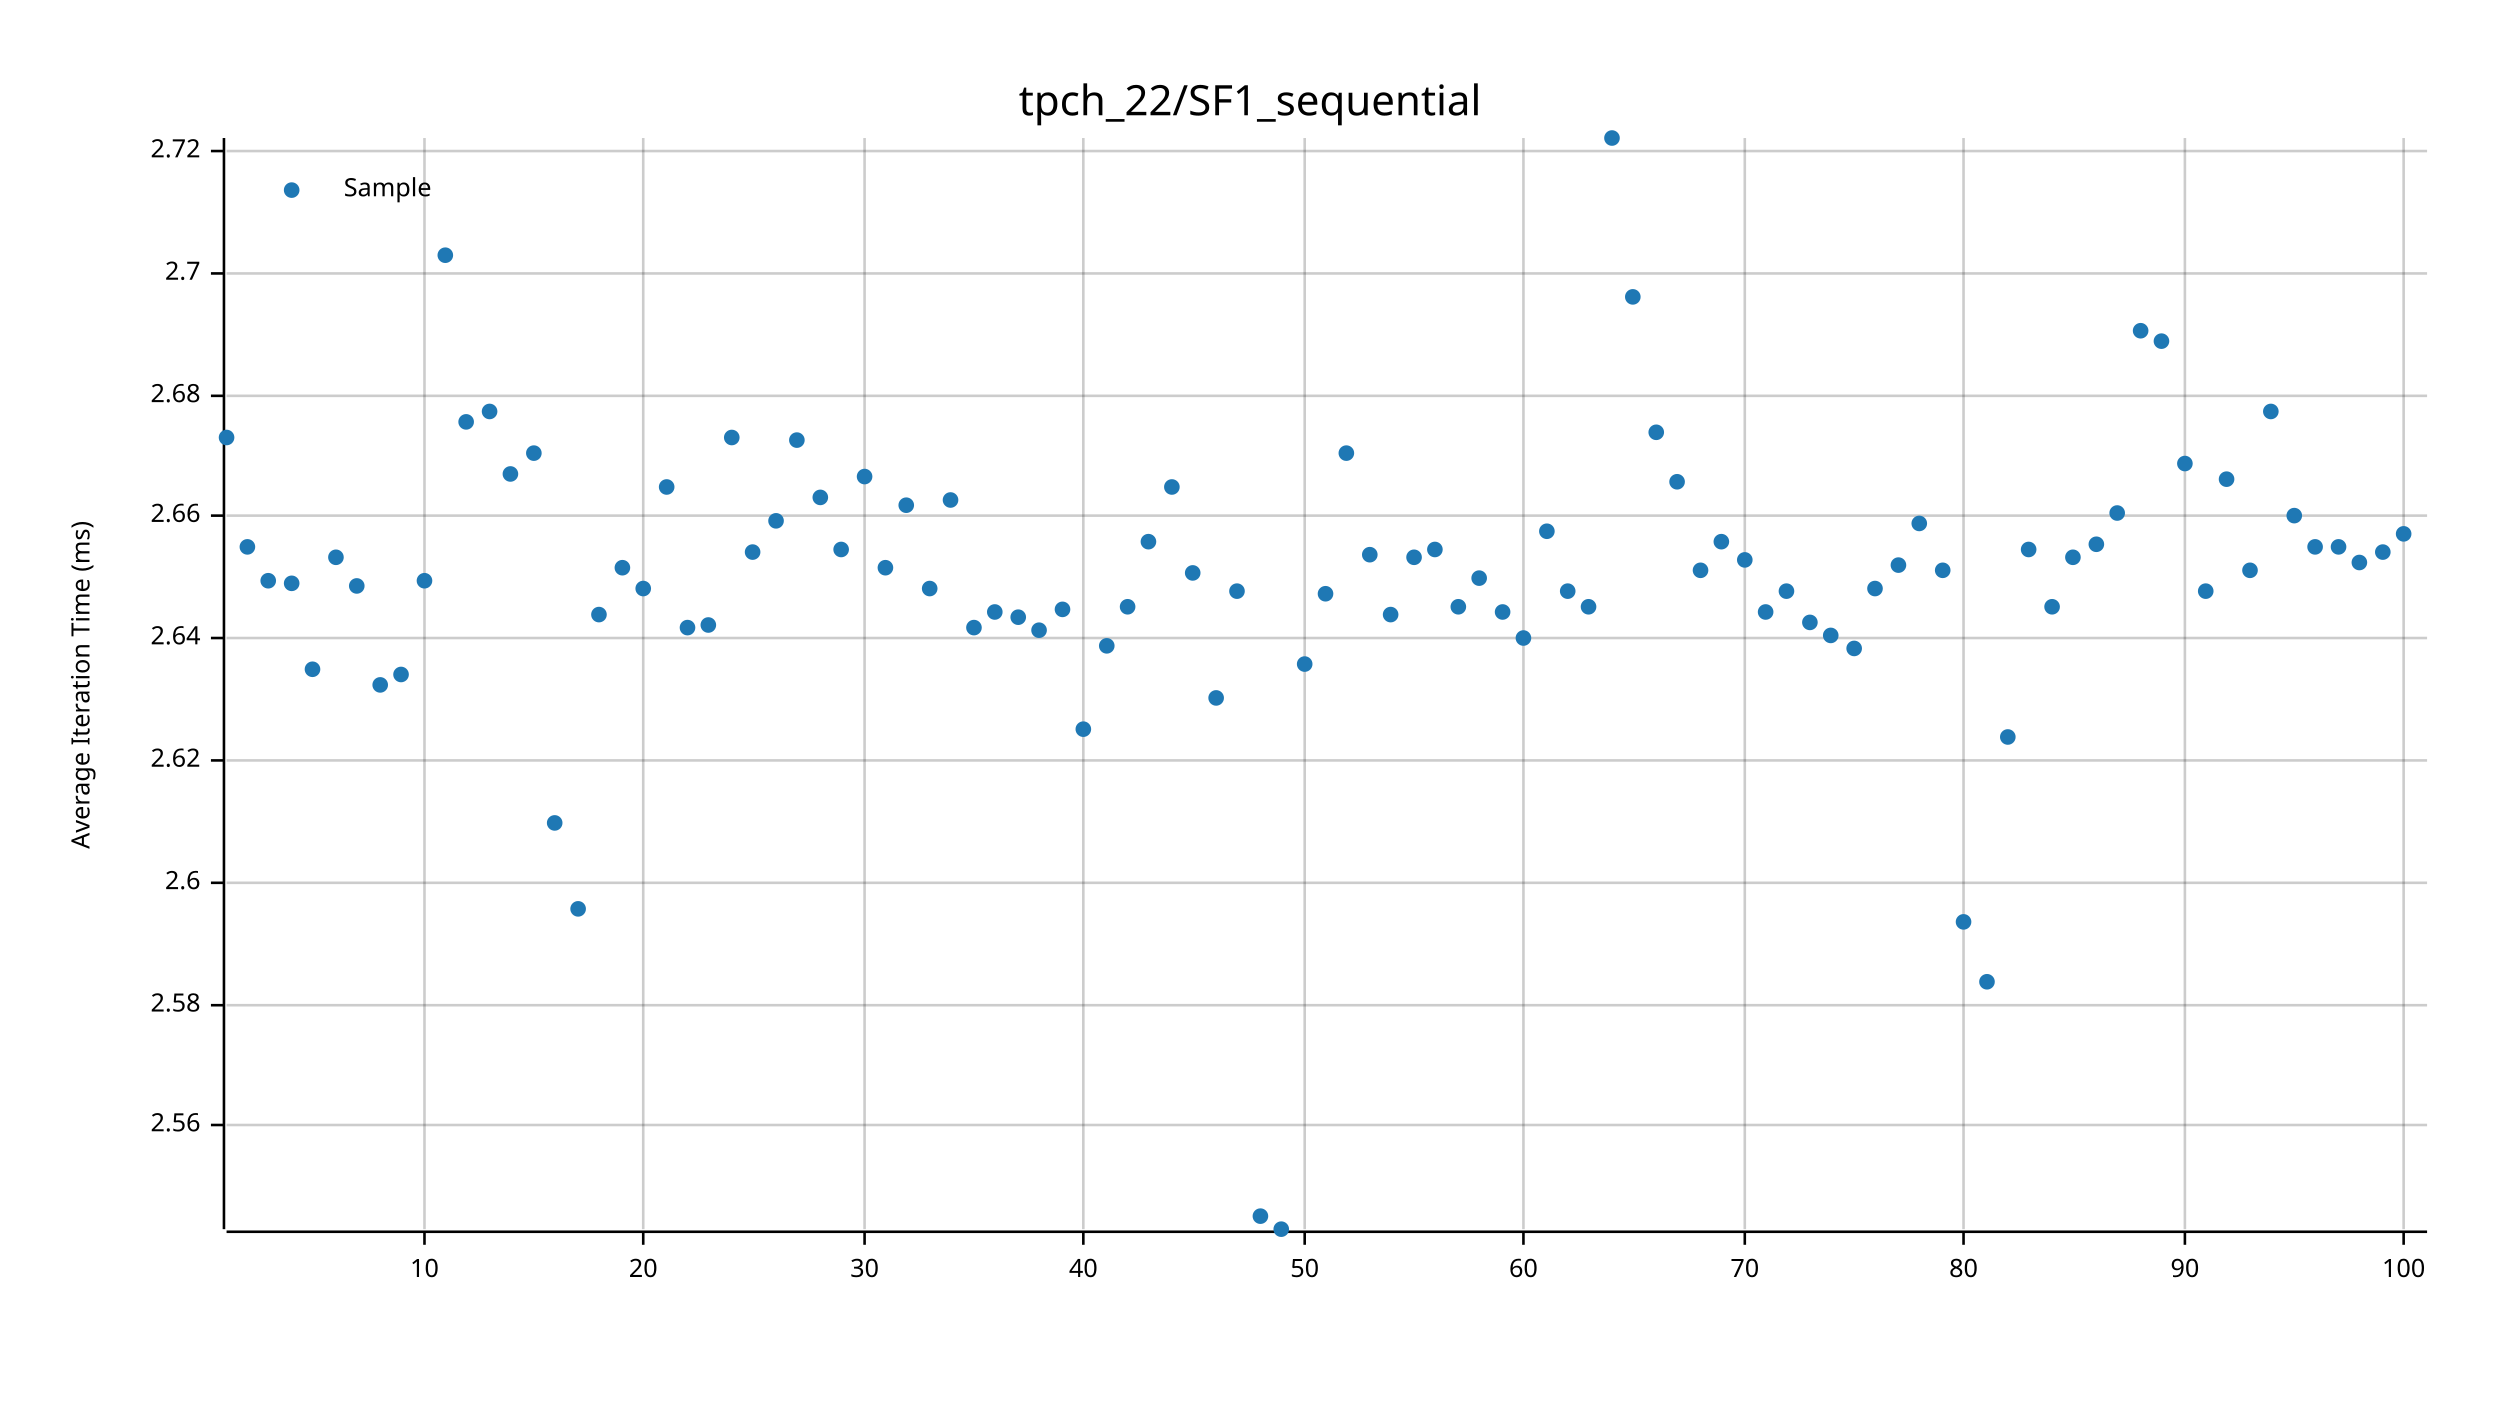
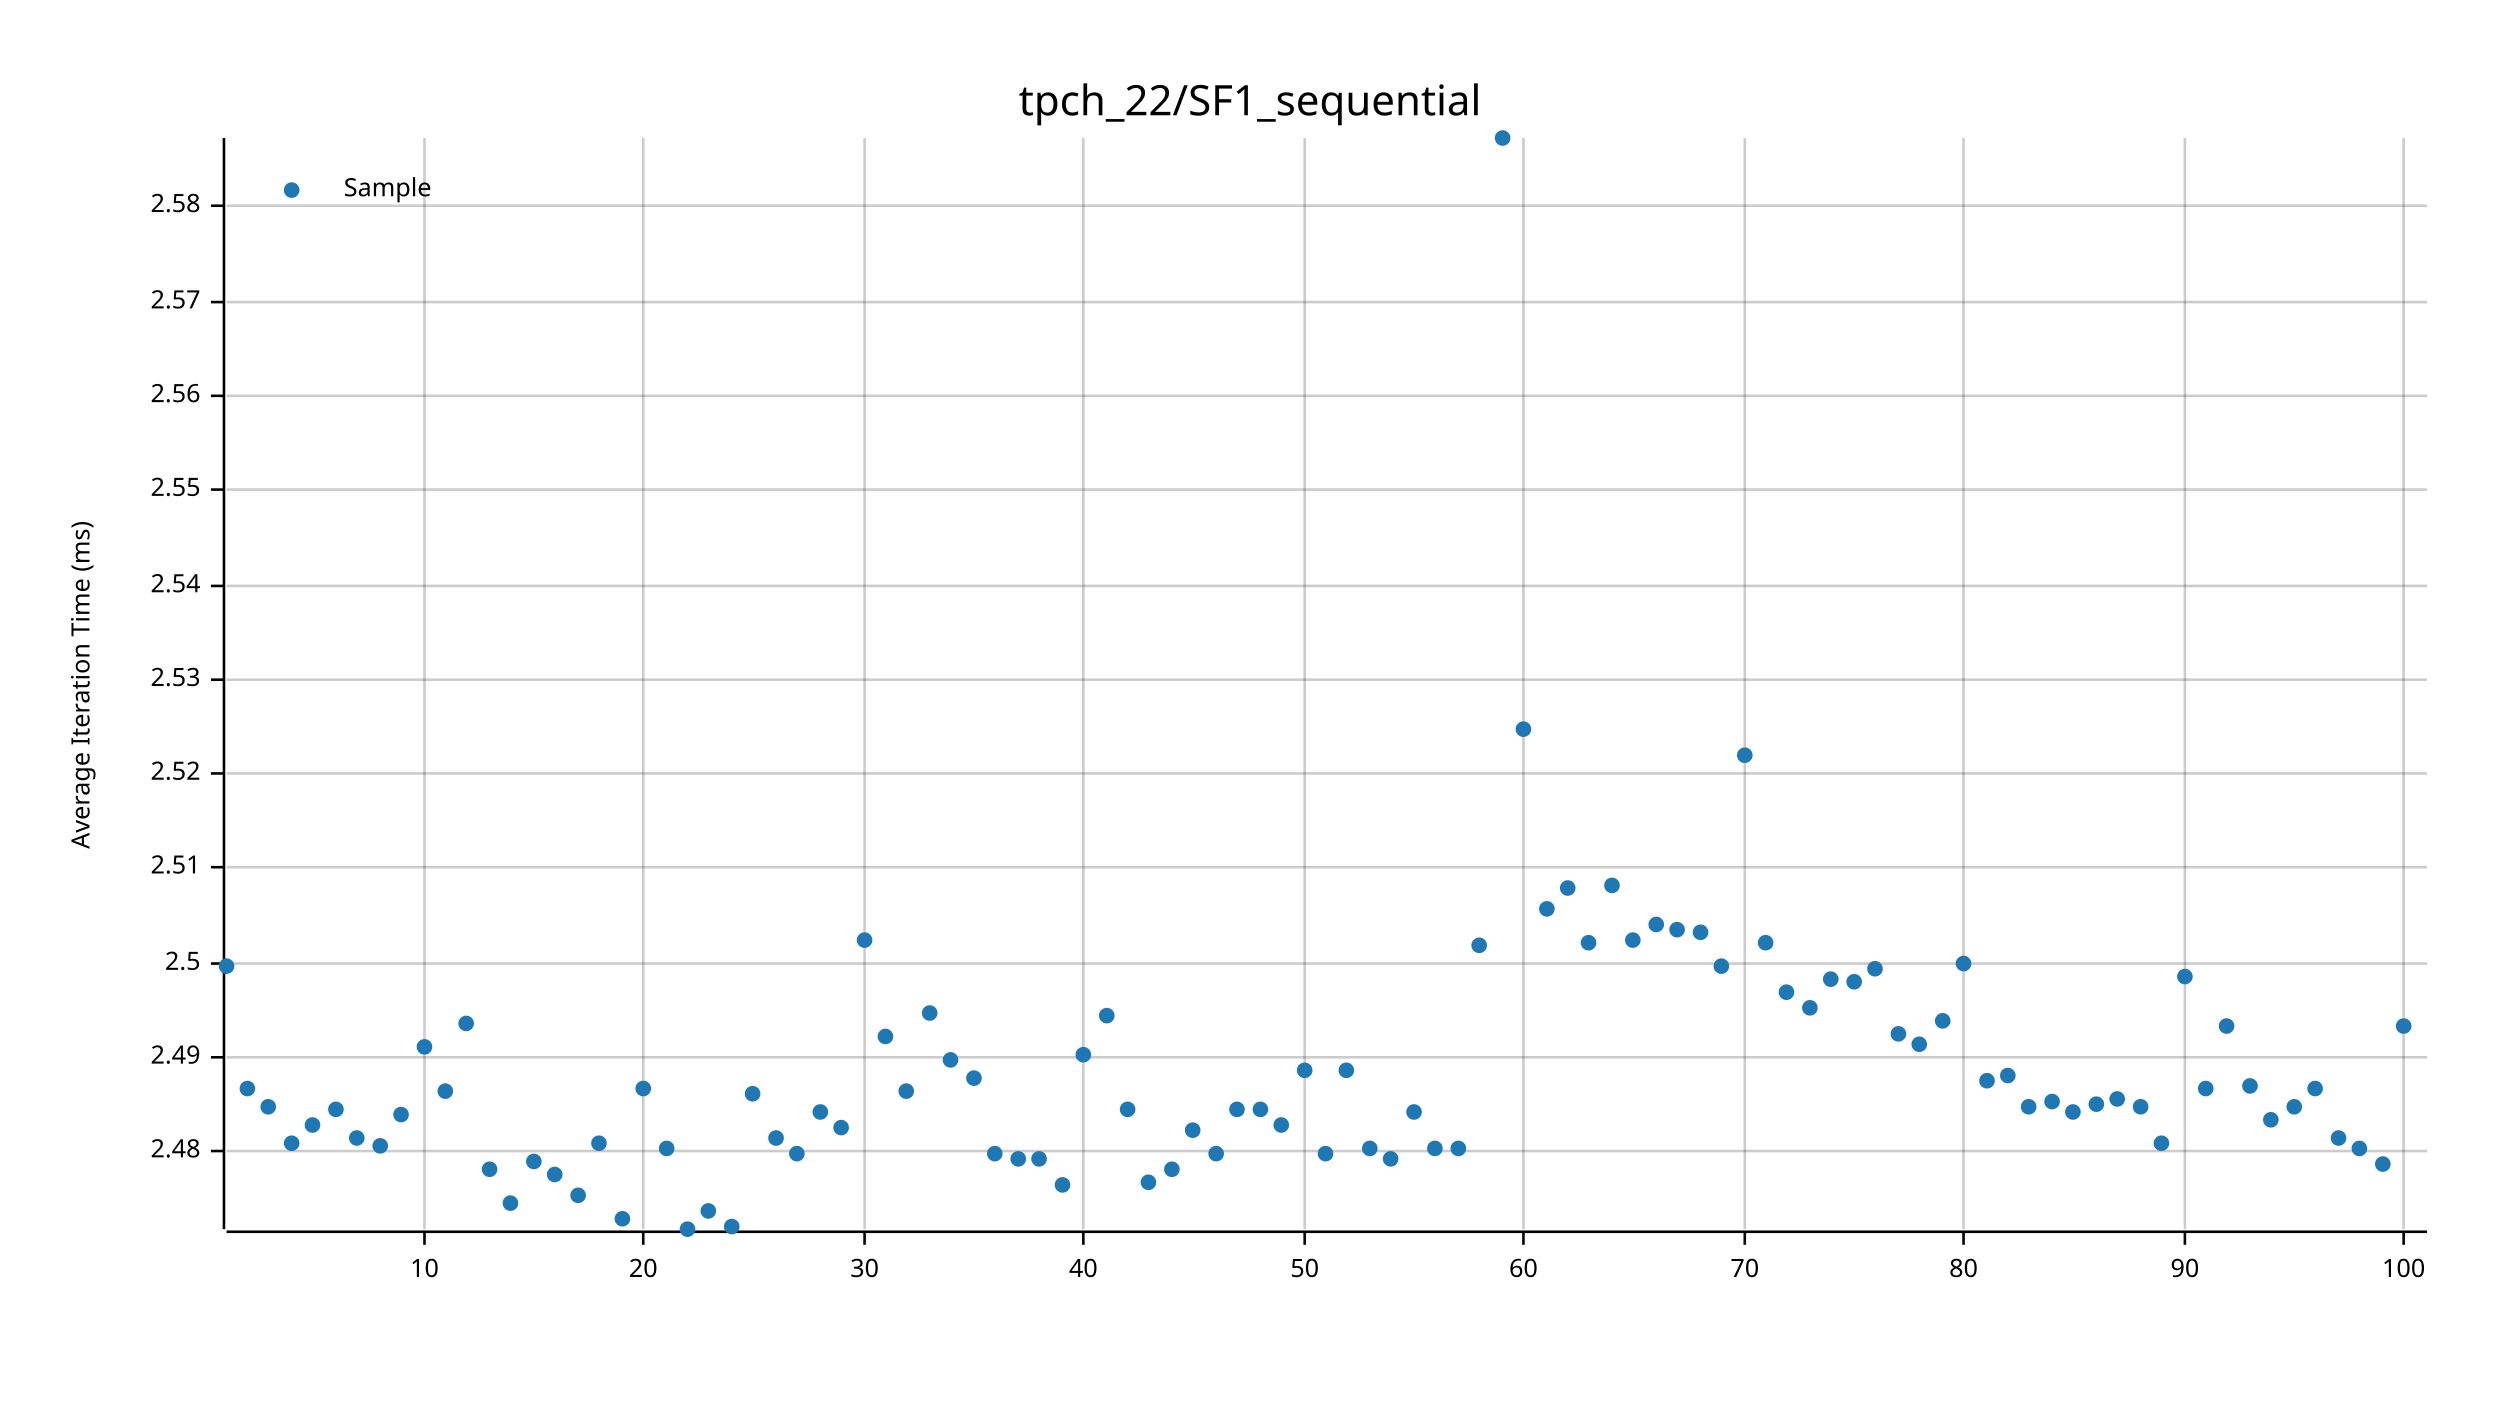
<svg xmlns="http://www.w3.org/2000/svg" width="960" height="540" viewBox="0 0 960 540">
  <text x="480" y="32" dy="0.76em" text-anchor="middle" font-family="sans-serif" font-size="16.129" opacity="1" fill="#000000">
tpch_22/SF1_sequential
</text>
  <text x="27" y="263" dy="0.76em" text-anchor="middle" font-family="sans-serif" font-size="9.677" opacity="1" fill="#000000" transform="rotate(270, 27, 263)">
Average Iteration Time (ms)
</text>
  <line opacity="0.2" stroke="#000000" stroke-width="1" x1="163" y1="472" x2="163" y2="53" />
  <line opacity="0.2" stroke="#000000" stroke-width="1" x1="247" y1="472" x2="247" y2="53" />
  <line opacity="0.2" stroke="#000000" stroke-width="1" x1="332" y1="472" x2="332" y2="53" />
  <line opacity="0.2" stroke="#000000" stroke-width="1" x1="416" y1="472" x2="416" y2="53" />
  <line opacity="0.2" stroke="#000000" stroke-width="1" x1="501" y1="472" x2="501" y2="53" />
  <line opacity="0.2" stroke="#000000" stroke-width="1" x1="585" y1="472" x2="585" y2="53" />
  <line opacity="0.2" stroke="#000000" stroke-width="1" x1="670" y1="472" x2="670" y2="53" />
  <line opacity="0.2" stroke="#000000" stroke-width="1" x1="754" y1="472" x2="754" y2="53" />
  <line opacity="0.2" stroke="#000000" stroke-width="1" x1="839" y1="472" x2="839" y2="53" />
  <line opacity="0.2" stroke="#000000" stroke-width="1" x1="923" y1="472" x2="923" y2="53" />
-   <line opacity="0.2" stroke="#000000" stroke-width="1" x1="87" y1="432" x2="932" y2="432" />
-   <line opacity="0.2" stroke="#000000" stroke-width="1" x1="87" y1="386" x2="932" y2="386" />
-   <line opacity="0.2" stroke="#000000" stroke-width="1" x1="87" y1="339" x2="932" y2="339" />
-   <line opacity="0.2" stroke="#000000" stroke-width="1" x1="87" y1="292" x2="932" y2="292" />
-   <line opacity="0.2" stroke="#000000" stroke-width="1" x1="87" y1="245" x2="932" y2="245" />
-   <line opacity="0.2" stroke="#000000" stroke-width="1" x1="87" y1="198" x2="932" y2="198" />
+   <line opacity="0.2" stroke="#000000" stroke-width="1" x1="87" y1="442" x2="932" y2="442" />
+   <line opacity="0.2" stroke="#000000" stroke-width="1" x1="87" y1="406" x2="932" y2="406" />
+   <line opacity="0.2" stroke="#000000" stroke-width="1" x1="87" y1="370" x2="932" y2="370" />
+   <line opacity="0.2" stroke="#000000" stroke-width="1" x1="87" y1="333" x2="932" y2="333" />
+   <line opacity="0.2" stroke="#000000" stroke-width="1" x1="87" y1="297" x2="932" y2="297" />
+   <line opacity="0.2" stroke="#000000" stroke-width="1" x1="87" y1="261" x2="932" y2="261" />
+   <line opacity="0.2" stroke="#000000" stroke-width="1" x1="87" y1="225" x2="932" y2="225" />
+   <line opacity="0.2" stroke="#000000" stroke-width="1" x1="87" y1="188" x2="932" y2="188" />
  <line opacity="0.2" stroke="#000000" stroke-width="1" x1="87" y1="152" x2="932" y2="152" />
-   <line opacity="0.2" stroke="#000000" stroke-width="1" x1="87" y1="105" x2="932" y2="105" />
-   <line opacity="0.2" stroke="#000000" stroke-width="1" x1="87" y1="58" x2="932" y2="58" />
+   <line opacity="0.2" stroke="#000000" stroke-width="1" x1="87" y1="116" x2="932" y2="116" />
+   <line opacity="0.2" stroke="#000000" stroke-width="1" x1="87" y1="79" x2="932" y2="79" />
  <polyline fill="none" opacity="1" stroke="#000000" stroke-width="1" points="86,53 86,472 " />
-   <text x="77" y="432" dy="0.5ex" text-anchor="end" font-family="sans-serif" font-size="9.677" opacity="1" fill="#000000">
+   <text x="77" y="442" dy="0.5ex" text-anchor="end" font-family="sans-serif" font-size="9.677" opacity="1" fill="#000000">
+ 2.48
+ </text>
+   <polyline fill="none" opacity="1" stroke="#000000" stroke-width="1" points="81,442 86,442 " />
+   <text x="77" y="406" dy="0.5ex" text-anchor="end" font-family="sans-serif" font-size="9.677" opacity="1" fill="#000000">
+ 2.49
+ </text>
+   <polyline fill="none" opacity="1" stroke="#000000" stroke-width="1" points="81,406 86,406 " />
+   <text x="77" y="370" dy="0.5ex" text-anchor="end" font-family="sans-serif" font-size="9.677" opacity="1" fill="#000000">
+ 2.5
+ </text>
+   <polyline fill="none" opacity="1" stroke="#000000" stroke-width="1" points="81,370 86,370 " />
+   <text x="77" y="333" dy="0.5ex" text-anchor="end" font-family="sans-serif" font-size="9.677" opacity="1" fill="#000000">
+ 2.51
+ </text>
+   <polyline fill="none" opacity="1" stroke="#000000" stroke-width="1" points="81,333 86,333 " />
+   <text x="77" y="297" dy="0.5ex" text-anchor="end" font-family="sans-serif" font-size="9.677" opacity="1" fill="#000000">
+ 2.52
+ </text>
+   <polyline fill="none" opacity="1" stroke="#000000" stroke-width="1" points="81,297 86,297 " />
+   <text x="77" y="261" dy="0.5ex" text-anchor="end" font-family="sans-serif" font-size="9.677" opacity="1" fill="#000000">
+ 2.53
+ </text>
+   <polyline fill="none" opacity="1" stroke="#000000" stroke-width="1" points="81,261 86,261 " />
+   <text x="77" y="225" dy="0.5ex" text-anchor="end" font-family="sans-serif" font-size="9.677" opacity="1" fill="#000000">
+ 2.54
+ </text>
+   <polyline fill="none" opacity="1" stroke="#000000" stroke-width="1" points="81,225 86,225 " />
+   <text x="77" y="188" dy="0.5ex" text-anchor="end" font-family="sans-serif" font-size="9.677" opacity="1" fill="#000000">
+ 2.55
+ </text>
+   <polyline fill="none" opacity="1" stroke="#000000" stroke-width="1" points="81,188 86,188 " />
+   <text x="77" y="152" dy="0.5ex" text-anchor="end" font-family="sans-serif" font-size="9.677" opacity="1" fill="#000000">
2.56
</text>
-   <polyline fill="none" opacity="1" stroke="#000000" stroke-width="1" points="81,432 86,432 " />
-   <text x="77" y="386" dy="0.5ex" text-anchor="end" font-family="sans-serif" font-size="9.677" opacity="1" fill="#000000">
+   <polyline fill="none" opacity="1" stroke="#000000" stroke-width="1" points="81,152 86,152 " />
+   <text x="77" y="116" dy="0.5ex" text-anchor="end" font-family="sans-serif" font-size="9.677" opacity="1" fill="#000000">
+ 2.57
+ </text>
+   <polyline fill="none" opacity="1" stroke="#000000" stroke-width="1" points="81,116 86,116 " />
+   <text x="77" y="79" dy="0.5ex" text-anchor="end" font-family="sans-serif" font-size="9.677" opacity="1" fill="#000000">
2.58
</text>
-   <polyline fill="none" opacity="1" stroke="#000000" stroke-width="1" points="81,386 86,386 " />
-   <text x="77" y="339" dy="0.5ex" text-anchor="end" font-family="sans-serif" font-size="9.677" opacity="1" fill="#000000">
- 2.6
- </text>
-   <polyline fill="none" opacity="1" stroke="#000000" stroke-width="1" points="81,339 86,339 " />
-   <text x="77" y="292" dy="0.5ex" text-anchor="end" font-family="sans-serif" font-size="9.677" opacity="1" fill="#000000">
- 2.62
- </text>
-   <polyline fill="none" opacity="1" stroke="#000000" stroke-width="1" points="81,292 86,292 " />
-   <text x="77" y="245" dy="0.5ex" text-anchor="end" font-family="sans-serif" font-size="9.677" opacity="1" fill="#000000">
- 2.64
- </text>
-   <polyline fill="none" opacity="1" stroke="#000000" stroke-width="1" points="81,245 86,245 " />
-   <text x="77" y="198" dy="0.5ex" text-anchor="end" font-family="sans-serif" font-size="9.677" opacity="1" fill="#000000">
- 2.66
- </text>
-   <polyline fill="none" opacity="1" stroke="#000000" stroke-width="1" points="81,198 86,198 " />
-   <text x="77" y="152" dy="0.5ex" text-anchor="end" font-family="sans-serif" font-size="9.677" opacity="1" fill="#000000">
- 2.68
- </text>
-   <polyline fill="none" opacity="1" stroke="#000000" stroke-width="1" points="81,152 86,152 " />
-   <text x="77" y="105" dy="0.5ex" text-anchor="end" font-family="sans-serif" font-size="9.677" opacity="1" fill="#000000">
- 2.7
- </text>
-   <polyline fill="none" opacity="1" stroke="#000000" stroke-width="1" points="81,105 86,105 " />
-   <text x="77" y="58" dy="0.5ex" text-anchor="end" font-family="sans-serif" font-size="9.677" opacity="1" fill="#000000">
- 2.72
- </text>
-   <polyline fill="none" opacity="1" stroke="#000000" stroke-width="1" points="81,58 86,58 " />
+   <polyline fill="none" opacity="1" stroke="#000000" stroke-width="1" points="81,79 86,79 " />
  <polyline fill="none" opacity="1" stroke="#000000" stroke-width="1" points="87,473 932,473 " />
  <text x="163" y="483" dy="0.76em" text-anchor="middle" font-family="sans-serif" font-size="9.677" opacity="1" fill="#000000">
10
</text>
  <polyline fill="none" opacity="1" stroke="#000000" stroke-width="1" points="163,473 163,478 " />
  <text x="247" y="483" dy="0.76em" text-anchor="middle" font-family="sans-serif" font-size="9.677" opacity="1" fill="#000000">
20
</text>
  <polyline fill="none" opacity="1" stroke="#000000" stroke-width="1" points="247,473 247,478 " />
  <text x="332" y="483" dy="0.76em" text-anchor="middle" font-family="sans-serif" font-size="9.677" opacity="1" fill="#000000">
30
</text>
  <polyline fill="none" opacity="1" stroke="#000000" stroke-width="1" points="332,473 332,478 " />
  <text x="416" y="483" dy="0.76em" text-anchor="middle" font-family="sans-serif" font-size="9.677" opacity="1" fill="#000000">
40
</text>
  <polyline fill="none" opacity="1" stroke="#000000" stroke-width="1" points="416,473 416,478 " />
  <text x="501" y="483" dy="0.76em" text-anchor="middle" font-family="sans-serif" font-size="9.677" opacity="1" fill="#000000">
50
</text>
  <polyline fill="none" opacity="1" stroke="#000000" stroke-width="1" points="501,473 501,478 " />
  <text x="585" y="483" dy="0.76em" text-anchor="middle" font-family="sans-serif" font-size="9.677" opacity="1" fill="#000000">
60
</text>
  <polyline fill="none" opacity="1" stroke="#000000" stroke-width="1" points="585,473 585,478 " />
  <text x="670" y="483" dy="0.76em" text-anchor="middle" font-family="sans-serif" font-size="9.677" opacity="1" fill="#000000">
70
</text>
  <polyline fill="none" opacity="1" stroke="#000000" stroke-width="1" points="670,473 670,478 " />
  <text x="754" y="483" dy="0.76em" text-anchor="middle" font-family="sans-serif" font-size="9.677" opacity="1" fill="#000000">
80
</text>
  <polyline fill="none" opacity="1" stroke="#000000" stroke-width="1" points="754,473 754,478 " />
  <text x="839" y="483" dy="0.76em" text-anchor="middle" font-family="sans-serif" font-size="9.677" opacity="1" fill="#000000">
90
</text>
  <polyline fill="none" opacity="1" stroke="#000000" stroke-width="1" points="839,473 839,478 " />
  <text x="923" y="483" dy="0.76em" text-anchor="middle" font-family="sans-serif" font-size="9.677" opacity="1" fill="#000000">
100
</text>
  <polyline fill="none" opacity="1" stroke="#000000" stroke-width="1" points="923,473 923,478 " />
-   <circle cx="87" cy="168" r="3" opacity="1" fill="#1F78B4" stroke="none" stroke-width="1" />
-   <circle cx="95" cy="210" r="3" opacity="1" fill="#1F78B4" stroke="none" stroke-width="1" />
-   <circle cx="103" cy="223" r="3" opacity="1" fill="#1F78B4" stroke="none" stroke-width="1" />
-   <circle cx="112" cy="224" r="3" opacity="1" fill="#1F78B4" stroke="none" stroke-width="1" />
-   <circle cx="120" cy="257" r="3" opacity="1" fill="#1F78B4" stroke="none" stroke-width="1" />
-   <circle cx="129" cy="214" r="3" opacity="1" fill="#1F78B4" stroke="none" stroke-width="1" />
-   <circle cx="137" cy="225" r="3" opacity="1" fill="#1F78B4" stroke="none" stroke-width="1" />
-   <circle cx="146" cy="263" r="3" opacity="1" fill="#1F78B4" stroke="none" stroke-width="1" />
-   <circle cx="154" cy="259" r="3" opacity="1" fill="#1F78B4" stroke="none" stroke-width="1" />
-   <circle cx="163" cy="223" r="3" opacity="1" fill="#1F78B4" stroke="none" stroke-width="1" />
-   <circle cx="171" cy="98" r="3" opacity="1" fill="#1F78B4" stroke="none" stroke-width="1" />
-   <circle cx="179" cy="162" r="3" opacity="1" fill="#1F78B4" stroke="none" stroke-width="1" />
-   <circle cx="188" cy="158" r="3" opacity="1" fill="#1F78B4" stroke="none" stroke-width="1" />
-   <circle cx="196" cy="182" r="3" opacity="1" fill="#1F78B4" stroke="none" stroke-width="1" />
-   <circle cx="205" cy="174" r="3" opacity="1" fill="#1F78B4" stroke="none" stroke-width="1" />
-   <circle cx="213" cy="316" r="3" opacity="1" fill="#1F78B4" stroke="none" stroke-width="1" />
-   <circle cx="222" cy="349" r="3" opacity="1" fill="#1F78B4" stroke="none" stroke-width="1" />
-   <circle cx="230" cy="236" r="3" opacity="1" fill="#1F78B4" stroke="none" stroke-width="1" />
-   <circle cx="239" cy="218" r="3" opacity="1" fill="#1F78B4" stroke="none" stroke-width="1" />
-   <circle cx="247" cy="226" r="3" opacity="1" fill="#1F78B4" stroke="none" stroke-width="1" />
-   <circle cx="256" cy="187" r="3" opacity="1" fill="#1F78B4" stroke="none" stroke-width="1" />
-   <circle cx="264" cy="241" r="3" opacity="1" fill="#1F78B4" stroke="none" stroke-width="1" />
-   <circle cx="272" cy="240" r="3" opacity="1" fill="#1F78B4" stroke="none" stroke-width="1" />
-   <circle cx="281" cy="168" r="3" opacity="1" fill="#1F78B4" stroke="none" stroke-width="1" />
-   <circle cx="289" cy="212" r="3" opacity="1" fill="#1F78B4" stroke="none" stroke-width="1" />
-   <circle cx="298" cy="200" r="3" opacity="1" fill="#1F78B4" stroke="none" stroke-width="1" />
-   <circle cx="306" cy="169" r="3" opacity="1" fill="#1F78B4" stroke="none" stroke-width="1" />
-   <circle cx="315" cy="191" r="3" opacity="1" fill="#1F78B4" stroke="none" stroke-width="1" />
-   <circle cx="323" cy="211" r="3" opacity="1" fill="#1F78B4" stroke="none" stroke-width="1" />
-   <circle cx="332" cy="183" r="3" opacity="1" fill="#1F78B4" stroke="none" stroke-width="1" />
-   <circle cx="340" cy="218" r="3" opacity="1" fill="#1F78B4" stroke="none" stroke-width="1" />
-   <circle cx="348" cy="194" r="3" opacity="1" fill="#1F78B4" stroke="none" stroke-width="1" />
-   <circle cx="357" cy="226" r="3" opacity="1" fill="#1F78B4" stroke="none" stroke-width="1" />
-   <circle cx="365" cy="192" r="3" opacity="1" fill="#1F78B4" stroke="none" stroke-width="1" />
-   <circle cx="374" cy="241" r="3" opacity="1" fill="#1F78B4" stroke="none" stroke-width="1" />
-   <circle cx="382" cy="235" r="3" opacity="1" fill="#1F78B4" stroke="none" stroke-width="1" />
-   <circle cx="391" cy="237" r="3" opacity="1" fill="#1F78B4" stroke="none" stroke-width="1" />
-   <circle cx="399" cy="242" r="3" opacity="1" fill="#1F78B4" stroke="none" stroke-width="1" />
-   <circle cx="408" cy="234" r="3" opacity="1" fill="#1F78B4" stroke="none" stroke-width="1" />
-   <circle cx="416" cy="280" r="3" opacity="1" fill="#1F78B4" stroke="none" stroke-width="1" />
-   <circle cx="425" cy="248" r="3" opacity="1" fill="#1F78B4" stroke="none" stroke-width="1" />
-   <circle cx="433" cy="233" r="3" opacity="1" fill="#1F78B4" stroke="none" stroke-width="1" />
-   <circle cx="441" cy="208" r="3" opacity="1" fill="#1F78B4" stroke="none" stroke-width="1" />
-   <circle cx="450" cy="187" r="3" opacity="1" fill="#1F78B4" stroke="none" stroke-width="1" />
-   <circle cx="458" cy="220" r="3" opacity="1" fill="#1F78B4" stroke="none" stroke-width="1" />
-   <circle cx="467" cy="268" r="3" opacity="1" fill="#1F78B4" stroke="none" stroke-width="1" />
-   <circle cx="475" cy="227" r="3" opacity="1" fill="#1F78B4" stroke="none" stroke-width="1" />
-   <circle cx="484" cy="467" r="3" opacity="1" fill="#1F78B4" stroke="none" stroke-width="1" />
-   <circle cx="492" cy="472" r="3" opacity="1" fill="#1F78B4" stroke="none" stroke-width="1" />
-   <circle cx="501" cy="255" r="3" opacity="1" fill="#1F78B4" stroke="none" stroke-width="1" />
-   <circle cx="509" cy="228" r="3" opacity="1" fill="#1F78B4" stroke="none" stroke-width="1" />
-   <circle cx="517" cy="174" r="3" opacity="1" fill="#1F78B4" stroke="none" stroke-width="1" />
-   <circle cx="526" cy="213" r="3" opacity="1" fill="#1F78B4" stroke="none" stroke-width="1" />
-   <circle cx="534" cy="236" r="3" opacity="1" fill="#1F78B4" stroke="none" stroke-width="1" />
-   <circle cx="543" cy="214" r="3" opacity="1" fill="#1F78B4" stroke="none" stroke-width="1" />
-   <circle cx="551" cy="211" r="3" opacity="1" fill="#1F78B4" stroke="none" stroke-width="1" />
-   <circle cx="560" cy="233" r="3" opacity="1" fill="#1F78B4" stroke="none" stroke-width="1" />
-   <circle cx="568" cy="222" r="3" opacity="1" fill="#1F78B4" stroke="none" stroke-width="1" />
-   <circle cx="577" cy="235" r="3" opacity="1" fill="#1F78B4" stroke="none" stroke-width="1" />
-   <circle cx="585" cy="245" r="3" opacity="1" fill="#1F78B4" stroke="none" stroke-width="1" />
-   <circle cx="594" cy="204" r="3" opacity="1" fill="#1F78B4" stroke="none" stroke-width="1" />
-   <circle cx="602" cy="227" r="3" opacity="1" fill="#1F78B4" stroke="none" stroke-width="1" />
-   <circle cx="610" cy="233" r="3" opacity="1" fill="#1F78B4" stroke="none" stroke-width="1" />
-   <circle cx="619" cy="53" r="3" opacity="1" fill="#1F78B4" stroke="none" stroke-width="1" />
-   <circle cx="627" cy="114" r="3" opacity="1" fill="#1F78B4" stroke="none" stroke-width="1" />
-   <circle cx="636" cy="166" r="3" opacity="1" fill="#1F78B4" stroke="none" stroke-width="1" />
-   <circle cx="644" cy="185" r="3" opacity="1" fill="#1F78B4" stroke="none" stroke-width="1" />
-   <circle cx="653" cy="219" r="3" opacity="1" fill="#1F78B4" stroke="none" stroke-width="1" />
-   <circle cx="661" cy="208" r="3" opacity="1" fill="#1F78B4" stroke="none" stroke-width="1" />
-   <circle cx="670" cy="215" r="3" opacity="1" fill="#1F78B4" stroke="none" stroke-width="1" />
-   <circle cx="678" cy="235" r="3" opacity="1" fill="#1F78B4" stroke="none" stroke-width="1" />
-   <circle cx="686" cy="227" r="3" opacity="1" fill="#1F78B4" stroke="none" stroke-width="1" />
-   <circle cx="695" cy="239" r="3" opacity="1" fill="#1F78B4" stroke="none" stroke-width="1" />
-   <circle cx="703" cy="244" r="3" opacity="1" fill="#1F78B4" stroke="none" stroke-width="1" />
-   <circle cx="712" cy="249" r="3" opacity="1" fill="#1F78B4" stroke="none" stroke-width="1" />
-   <circle cx="720" cy="226" r="3" opacity="1" fill="#1F78B4" stroke="none" stroke-width="1" />
-   <circle cx="729" cy="217" r="3" opacity="1" fill="#1F78B4" stroke="none" stroke-width="1" />
-   <circle cx="737" cy="201" r="3" opacity="1" fill="#1F78B4" stroke="none" stroke-width="1" />
-   <circle cx="746" cy="219" r="3" opacity="1" fill="#1F78B4" stroke="none" stroke-width="1" />
-   <circle cx="754" cy="354" r="3" opacity="1" fill="#1F78B4" stroke="none" stroke-width="1" />
-   <circle cx="763" cy="377" r="3" opacity="1" fill="#1F78B4" stroke="none" stroke-width="1" />
-   <circle cx="771" cy="283" r="3" opacity="1" fill="#1F78B4" stroke="none" stroke-width="1" />
-   <circle cx="779" cy="211" r="3" opacity="1" fill="#1F78B4" stroke="none" stroke-width="1" />
-   <circle cx="788" cy="233" r="3" opacity="1" fill="#1F78B4" stroke="none" stroke-width="1" />
-   <circle cx="796" cy="214" r="3" opacity="1" fill="#1F78B4" stroke="none" stroke-width="1" />
-   <circle cx="805" cy="209" r="3" opacity="1" fill="#1F78B4" stroke="none" stroke-width="1" />
-   <circle cx="813" cy="197" r="3" opacity="1" fill="#1F78B4" stroke="none" stroke-width="1" />
-   <circle cx="822" cy="127" r="3" opacity="1" fill="#1F78B4" stroke="none" stroke-width="1" />
-   <circle cx="830" cy="131" r="3" opacity="1" fill="#1F78B4" stroke="none" stroke-width="1" />
-   <circle cx="839" cy="178" r="3" opacity="1" fill="#1F78B4" stroke="none" stroke-width="1" />
-   <circle cx="847" cy="227" r="3" opacity="1" fill="#1F78B4" stroke="none" stroke-width="1" />
-   <circle cx="855" cy="184" r="3" opacity="1" fill="#1F78B4" stroke="none" stroke-width="1" />
-   <circle cx="864" cy="219" r="3" opacity="1" fill="#1F78B4" stroke="none" stroke-width="1" />
-   <circle cx="872" cy="158" r="3" opacity="1" fill="#1F78B4" stroke="none" stroke-width="1" />
-   <circle cx="881" cy="198" r="3" opacity="1" fill="#1F78B4" stroke="none" stroke-width="1" />
-   <circle cx="889" cy="210" r="3" opacity="1" fill="#1F78B4" stroke="none" stroke-width="1" />
-   <circle cx="898" cy="210" r="3" opacity="1" fill="#1F78B4" stroke="none" stroke-width="1" />
-   <circle cx="906" cy="216" r="3" opacity="1" fill="#1F78B4" stroke="none" stroke-width="1" />
-   <circle cx="915" cy="212" r="3" opacity="1" fill="#1F78B4" stroke="none" stroke-width="1" />
-   <circle cx="923" cy="205" r="3" opacity="1" fill="#1F78B4" stroke="none" stroke-width="1" />
+   <circle cx="87" cy="371" r="3" opacity="1" fill="#1F78B4" stroke="none" stroke-width="1" />
+   <circle cx="95" cy="418" r="3" opacity="1" fill="#1F78B4" stroke="none" stroke-width="1" />
+   <circle cx="103" cy="425" r="3" opacity="1" fill="#1F78B4" stroke="none" stroke-width="1" />
+   <circle cx="112" cy="439" r="3" opacity="1" fill="#1F78B4" stroke="none" stroke-width="1" />
+   <circle cx="120" cy="432" r="3" opacity="1" fill="#1F78B4" stroke="none" stroke-width="1" />
+   <circle cx="129" cy="426" r="3" opacity="1" fill="#1F78B4" stroke="none" stroke-width="1" />
+   <circle cx="137" cy="437" r="3" opacity="1" fill="#1F78B4" stroke="none" stroke-width="1" />
+   <circle cx="146" cy="440" r="3" opacity="1" fill="#1F78B4" stroke="none" stroke-width="1" />
+   <circle cx="154" cy="428" r="3" opacity="1" fill="#1F78B4" stroke="none" stroke-width="1" />
+   <circle cx="163" cy="402" r="3" opacity="1" fill="#1F78B4" stroke="none" stroke-width="1" />
+   <circle cx="171" cy="419" r="3" opacity="1" fill="#1F78B4" stroke="none" stroke-width="1" />
+   <circle cx="179" cy="393" r="3" opacity="1" fill="#1F78B4" stroke="none" stroke-width="1" />
+   <circle cx="188" cy="449" r="3" opacity="1" fill="#1F78B4" stroke="none" stroke-width="1" />
+   <circle cx="196" cy="462" r="3" opacity="1" fill="#1F78B4" stroke="none" stroke-width="1" />
+   <circle cx="205" cy="446" r="3" opacity="1" fill="#1F78B4" stroke="none" stroke-width="1" />
+   <circle cx="213" cy="451" r="3" opacity="1" fill="#1F78B4" stroke="none" stroke-width="1" />
+   <circle cx="222" cy="459" r="3" opacity="1" fill="#1F78B4" stroke="none" stroke-width="1" />
+   <circle cx="230" cy="439" r="3" opacity="1" fill="#1F78B4" stroke="none" stroke-width="1" />
+   <circle cx="239" cy="468" r="3" opacity="1" fill="#1F78B4" stroke="none" stroke-width="1" />
+   <circle cx="247" cy="418" r="3" opacity="1" fill="#1F78B4" stroke="none" stroke-width="1" />
+   <circle cx="256" cy="441" r="3" opacity="1" fill="#1F78B4" stroke="none" stroke-width="1" />
+   <circle cx="264" cy="472" r="3" opacity="1" fill="#1F78B4" stroke="none" stroke-width="1" />
+   <circle cx="272" cy="465" r="3" opacity="1" fill="#1F78B4" stroke="none" stroke-width="1" />
+   <circle cx="281" cy="471" r="3" opacity="1" fill="#1F78B4" stroke="none" stroke-width="1" />
+   <circle cx="289" cy="420" r="3" opacity="1" fill="#1F78B4" stroke="none" stroke-width="1" />
+   <circle cx="298" cy="437" r="3" opacity="1" fill="#1F78B4" stroke="none" stroke-width="1" />
+   <circle cx="306" cy="443" r="3" opacity="1" fill="#1F78B4" stroke="none" stroke-width="1" />
+   <circle cx="315" cy="427" r="3" opacity="1" fill="#1F78B4" stroke="none" stroke-width="1" />
+   <circle cx="323" cy="433" r="3" opacity="1" fill="#1F78B4" stroke="none" stroke-width="1" />
+   <circle cx="332" cy="361" r="3" opacity="1" fill="#1F78B4" stroke="none" stroke-width="1" />
+   <circle cx="340" cy="398" r="3" opacity="1" fill="#1F78B4" stroke="none" stroke-width="1" />
+   <circle cx="348" cy="419" r="3" opacity="1" fill="#1F78B4" stroke="none" stroke-width="1" />
+   <circle cx="357" cy="389" r="3" opacity="1" fill="#1F78B4" stroke="none" stroke-width="1" />
+   <circle cx="365" cy="407" r="3" opacity="1" fill="#1F78B4" stroke="none" stroke-width="1" />
+   <circle cx="374" cy="414" r="3" opacity="1" fill="#1F78B4" stroke="none" stroke-width="1" />
+   <circle cx="382" cy="443" r="3" opacity="1" fill="#1F78B4" stroke="none" stroke-width="1" />
+   <circle cx="391" cy="445" r="3" opacity="1" fill="#1F78B4" stroke="none" stroke-width="1" />
+   <circle cx="399" cy="445" r="3" opacity="1" fill="#1F78B4" stroke="none" stroke-width="1" />
+   <circle cx="408" cy="455" r="3" opacity="1" fill="#1F78B4" stroke="none" stroke-width="1" />
+   <circle cx="416" cy="405" r="3" opacity="1" fill="#1F78B4" stroke="none" stroke-width="1" />
+   <circle cx="425" cy="390" r="3" opacity="1" fill="#1F78B4" stroke="none" stroke-width="1" />
+   <circle cx="433" cy="426" r="3" opacity="1" fill="#1F78B4" stroke="none" stroke-width="1" />
+   <circle cx="441" cy="454" r="3" opacity="1" fill="#1F78B4" stroke="none" stroke-width="1" />
+   <circle cx="450" cy="449" r="3" opacity="1" fill="#1F78B4" stroke="none" stroke-width="1" />
+   <circle cx="458" cy="434" r="3" opacity="1" fill="#1F78B4" stroke="none" stroke-width="1" />
+   <circle cx="467" cy="443" r="3" opacity="1" fill="#1F78B4" stroke="none" stroke-width="1" />
+   <circle cx="475" cy="426" r="3" opacity="1" fill="#1F78B4" stroke="none" stroke-width="1" />
+   <circle cx="484" cy="426" r="3" opacity="1" fill="#1F78B4" stroke="none" stroke-width="1" />
+   <circle cx="492" cy="432" r="3" opacity="1" fill="#1F78B4" stroke="none" stroke-width="1" />
+   <circle cx="501" cy="411" r="3" opacity="1" fill="#1F78B4" stroke="none" stroke-width="1" />
+   <circle cx="509" cy="443" r="3" opacity="1" fill="#1F78B4" stroke="none" stroke-width="1" />
+   <circle cx="517" cy="411" r="3" opacity="1" fill="#1F78B4" stroke="none" stroke-width="1" />
+   <circle cx="526" cy="441" r="3" opacity="1" fill="#1F78B4" stroke="none" stroke-width="1" />
+   <circle cx="534" cy="445" r="3" opacity="1" fill="#1F78B4" stroke="none" stroke-width="1" />
+   <circle cx="543" cy="427" r="3" opacity="1" fill="#1F78B4" stroke="none" stroke-width="1" />
+   <circle cx="551" cy="441" r="3" opacity="1" fill="#1F78B4" stroke="none" stroke-width="1" />
+   <circle cx="560" cy="441" r="3" opacity="1" fill="#1F78B4" stroke="none" stroke-width="1" />
+   <circle cx="568" cy="363" r="3" opacity="1" fill="#1F78B4" stroke="none" stroke-width="1" />
+   <circle cx="577" cy="53" r="3" opacity="1" fill="#1F78B4" stroke="none" stroke-width="1" />
+   <circle cx="585" cy="280" r="3" opacity="1" fill="#1F78B4" stroke="none" stroke-width="1" />
+   <circle cx="594" cy="349" r="3" opacity="1" fill="#1F78B4" stroke="none" stroke-width="1" />
+   <circle cx="602" cy="341" r="3" opacity="1" fill="#1F78B4" stroke="none" stroke-width="1" />
+   <circle cx="610" cy="362" r="3" opacity="1" fill="#1F78B4" stroke="none" stroke-width="1" />
+   <circle cx="619" cy="340" r="3" opacity="1" fill="#1F78B4" stroke="none" stroke-width="1" />
+   <circle cx="627" cy="361" r="3" opacity="1" fill="#1F78B4" stroke="none" stroke-width="1" />
+   <circle cx="636" cy="355" r="3" opacity="1" fill="#1F78B4" stroke="none" stroke-width="1" />
+   <circle cx="644" cy="357" r="3" opacity="1" fill="#1F78B4" stroke="none" stroke-width="1" />
+   <circle cx="653" cy="358" r="3" opacity="1" fill="#1F78B4" stroke="none" stroke-width="1" />
+   <circle cx="661" cy="371" r="3" opacity="1" fill="#1F78B4" stroke="none" stroke-width="1" />
+   <circle cx="670" cy="290" r="3" opacity="1" fill="#1F78B4" stroke="none" stroke-width="1" />
+   <circle cx="678" cy="362" r="3" opacity="1" fill="#1F78B4" stroke="none" stroke-width="1" />
+   <circle cx="686" cy="381" r="3" opacity="1" fill="#1F78B4" stroke="none" stroke-width="1" />
+   <circle cx="695" cy="387" r="3" opacity="1" fill="#1F78B4" stroke="none" stroke-width="1" />
+   <circle cx="703" cy="376" r="3" opacity="1" fill="#1F78B4" stroke="none" stroke-width="1" />
+   <circle cx="712" cy="377" r="3" opacity="1" fill="#1F78B4" stroke="none" stroke-width="1" />
+   <circle cx="720" cy="372" r="3" opacity="1" fill="#1F78B4" stroke="none" stroke-width="1" />
+   <circle cx="729" cy="397" r="3" opacity="1" fill="#1F78B4" stroke="none" stroke-width="1" />
+   <circle cx="737" cy="401" r="3" opacity="1" fill="#1F78B4" stroke="none" stroke-width="1" />
+   <circle cx="746" cy="392" r="3" opacity="1" fill="#1F78B4" stroke="none" stroke-width="1" />
+   <circle cx="754" cy="370" r="3" opacity="1" fill="#1F78B4" stroke="none" stroke-width="1" />
+   <circle cx="763" cy="415" r="3" opacity="1" fill="#1F78B4" stroke="none" stroke-width="1" />
+   <circle cx="771" cy="413" r="3" opacity="1" fill="#1F78B4" stroke="none" stroke-width="1" />
+   <circle cx="779" cy="425" r="3" opacity="1" fill="#1F78B4" stroke="none" stroke-width="1" />
+   <circle cx="788" cy="423" r="3" opacity="1" fill="#1F78B4" stroke="none" stroke-width="1" />
+   <circle cx="796" cy="427" r="3" opacity="1" fill="#1F78B4" stroke="none" stroke-width="1" />
+   <circle cx="805" cy="424" r="3" opacity="1" fill="#1F78B4" stroke="none" stroke-width="1" />
+   <circle cx="813" cy="422" r="3" opacity="1" fill="#1F78B4" stroke="none" stroke-width="1" />
+   <circle cx="822" cy="425" r="3" opacity="1" fill="#1F78B4" stroke="none" stroke-width="1" />
+   <circle cx="830" cy="439" r="3" opacity="1" fill="#1F78B4" stroke="none" stroke-width="1" />
+   <circle cx="839" cy="375" r="3" opacity="1" fill="#1F78B4" stroke="none" stroke-width="1" />
+   <circle cx="847" cy="418" r="3" opacity="1" fill="#1F78B4" stroke="none" stroke-width="1" />
+   <circle cx="855" cy="394" r="3" opacity="1" fill="#1F78B4" stroke="none" stroke-width="1" />
+   <circle cx="864" cy="417" r="3" opacity="1" fill="#1F78B4" stroke="none" stroke-width="1" />
+   <circle cx="872" cy="430" r="3" opacity="1" fill="#1F78B4" stroke="none" stroke-width="1" />
+   <circle cx="881" cy="425" r="3" opacity="1" fill="#1F78B4" stroke="none" stroke-width="1" />
+   <circle cx="889" cy="418" r="3" opacity="1" fill="#1F78B4" stroke="none" stroke-width="1" />
+   <circle cx="898" cy="437" r="3" opacity="1" fill="#1F78B4" stroke="none" stroke-width="1" />
+   <circle cx="906" cy="441" r="3" opacity="1" fill="#1F78B4" stroke="none" stroke-width="1" />
+   <circle cx="915" cy="447" r="3" opacity="1" fill="#1F78B4" stroke="none" stroke-width="1" />
+   <circle cx="923" cy="394" r="3" opacity="1" fill="#1F78B4" stroke="none" stroke-width="1" />
  <text x="132" y="68" dy="0.76em" text-anchor="start" font-family="sans-serif" font-size="9.677" opacity="1" fill="#000000">
Sample
</text>
  <circle cx="112" cy="73" r="3" opacity="1" fill="#1F78B4" stroke="none" stroke-width="1" />
</svg>
